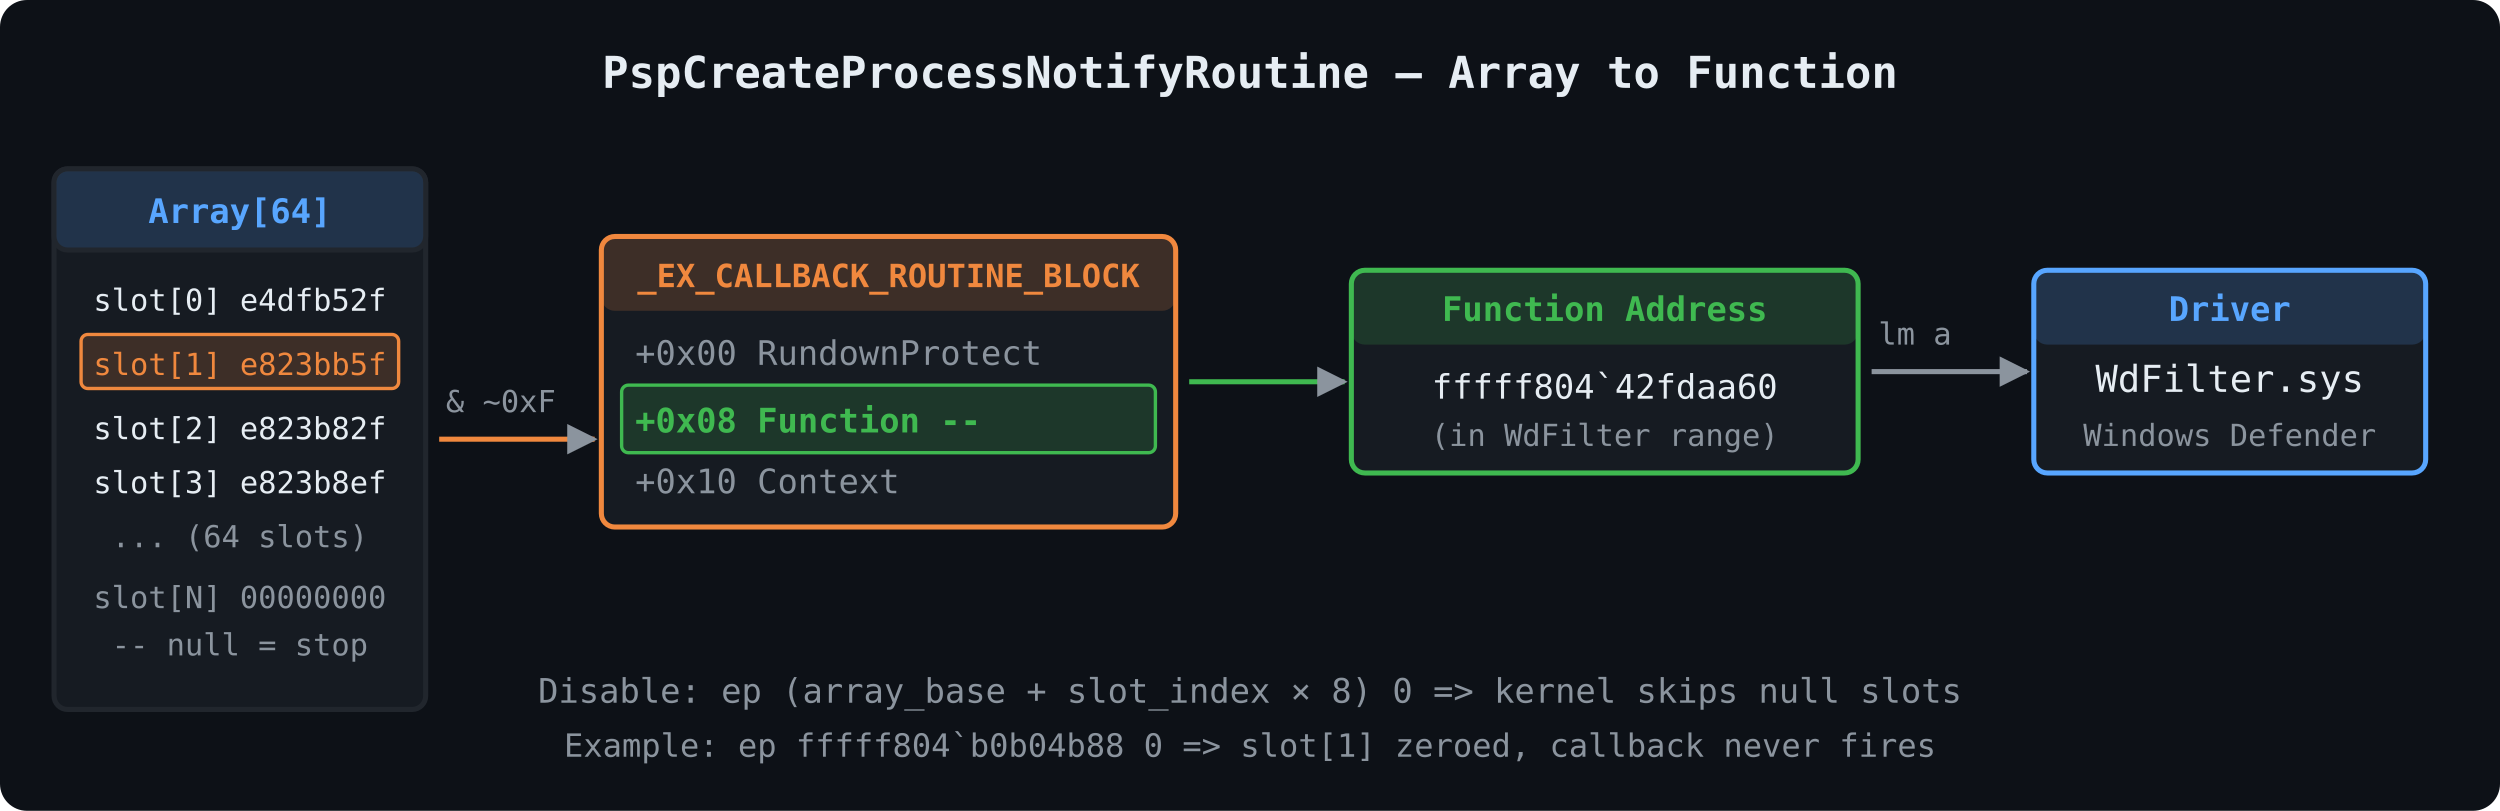
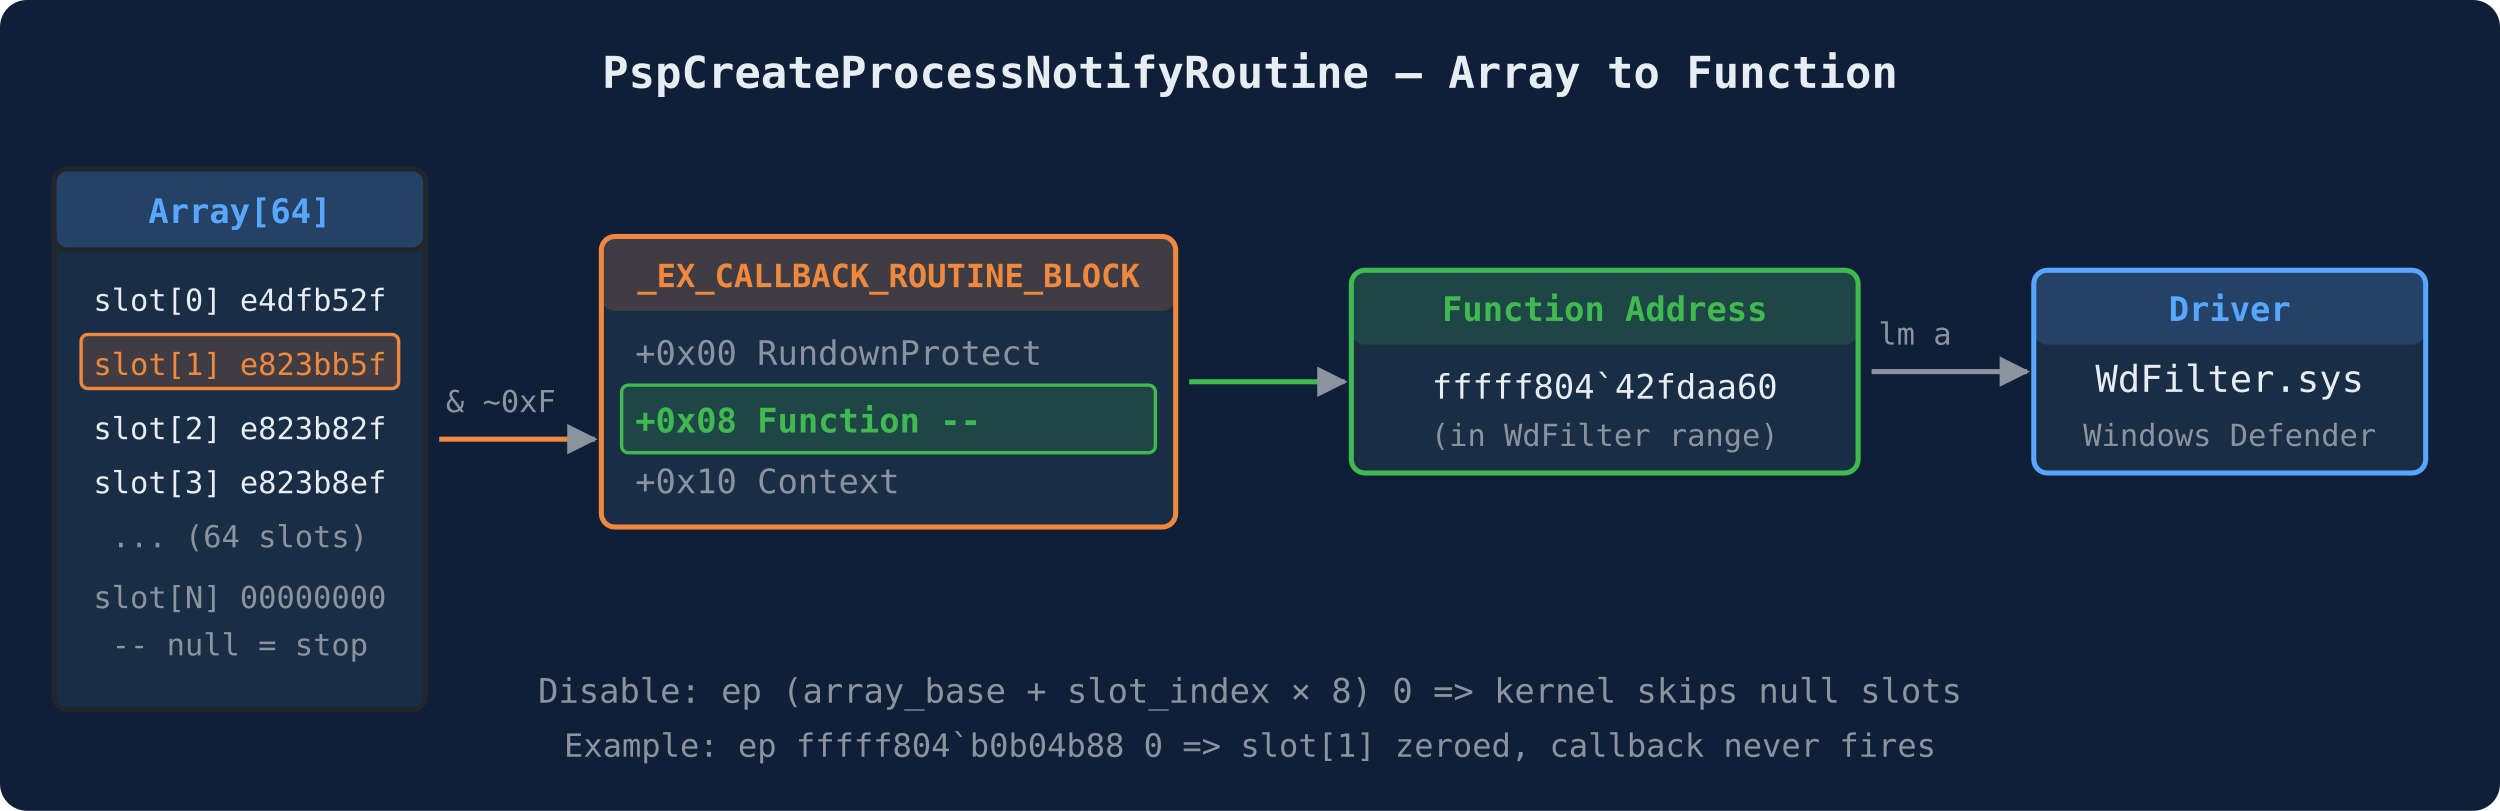
<svg xmlns="http://www.w3.org/2000/svg" width="740" height="240" viewBox="0 0 740 240">
-   <rect x="0" y="0" width="740" height="240" fill="#0d1117" stroke="none" stroke-width="0" rx="8" />
+   <rect x="0" y="0" width="740" height="240" fill="#0f1f38" stroke="none" stroke-width="0" rx="8" />
  <text x="370" y="26" fill="#e6edf3" font-size="13" font-family="JetBrains Mono,Consolas,monospace" font-weight="bold" text-anchor="middle">PspCreateProcessNotifyRoutine — Array to Function</text>
  <defs>
    <marker id="ar3" viewBox="0 0 10 10" refX="9" refY="5" markerWidth="6" markerHeight="6" orient="auto">
      <path d="M0,0 L10,5 L0,10 z" fill="#8b949e" />
    </marker>
  </defs>
-   <rect x="16" y="50" width="110" height="160" fill="#161b22" stroke="#21262d" stroke-width="1.5" rx="4" />
+   <rect x="16" y="50" width="110" height="160" fill="#192d44" stroke="#21262d" stroke-width="1.5" rx="4" />
  <rect x="16" y="50" width="110" height="24" fill="rgba(88,166,255,0.18)" stroke="#21262d" stroke-width="1.5" rx="4" />
  <text x="71" y="66" fill="#58a6ff" font-size="10" font-family="JetBrains Mono,Consolas,monospace" font-weight="bold" text-anchor="middle">Array[64]</text>
  <text x="71" y="92" fill="#e6edf3" font-size="9" font-family="JetBrains Mono,Consolas,monospace" text-anchor="middle">slot[0]  e4dfb52f</text>
  <rect x="24" y="99" width="94" height="16" fill="rgba(240,136,62,0.18)" stroke="#f0883e" stroke-width="1" rx="2" />
  <text x="71" y="111" fill="#f0883e" font-size="9" font-family="JetBrains Mono,Consolas,monospace" text-anchor="middle">slot[1]  e823bb5f</text>
  <text x="71" y="130" fill="#e6edf3" font-size="9" font-family="JetBrains Mono,Consolas,monospace" text-anchor="middle">slot[2]  e823b82f</text>
  <text x="71" y="146" fill="#e6edf3" font-size="9" font-family="JetBrains Mono,Consolas,monospace" text-anchor="middle">slot[3]  e823b8ef</text>
  <text x="71" y="162" fill="#8b949e" font-size="9" font-family="JetBrains Mono,Consolas,monospace" text-anchor="middle">...  (64 slots)</text>
  <text x="71" y="180" fill="#8b949e" font-size="9" font-family="JetBrains Mono,Consolas,monospace" text-anchor="middle">slot[N]  00000000</text>
  <text x="71" y="194" fill="#8b949e" font-size="9" font-family="JetBrains Mono,Consolas,monospace" text-anchor="middle">-- null = stop</text>
  <text x="132" y="122" fill="#8b949e" font-size="9" font-family="JetBrains Mono,Consolas,monospace">&amp; ~0xF</text>
  <line x1="130" y1="130" x2="176" y2="130" stroke="#f0883e" stroke-width="1.5" marker-end="url(#ar3)" />
-   <rect x="178" y="70" width="170" height="86" fill="#161b22" stroke="#f0883e" stroke-width="1.5" rx="4" />
+   <rect x="178" y="70" width="170" height="86" fill="#192d44" stroke="#f0883e" stroke-width="1.5" rx="4" />
  <rect x="178" y="70" width="170" height="22" fill="rgba(240,136,62,0.18)" stroke="#f0883e" stroke-width="0" rx="4" />
  <text x="263" y="85" fill="#f0883e" font-size="9.5" font-family="JetBrains Mono,Consolas,monospace" font-weight="bold" text-anchor="middle">_EX_CALLBACK_ROUTINE_BLOCK</text>
  <text x="188" y="108" fill="#8b949e" font-size="10" font-family="JetBrains Mono,Consolas,monospace">+0x00  RundownProtect</text>
  <rect x="184" y="114" width="158" height="20" fill="rgba(63,185,80,0.18)" stroke="#3fb950" stroke-width="1" rx="2" />
  <text x="188" y="128" fill="#3fb950" font-size="10" font-family="JetBrains Mono,Consolas,monospace" font-weight="bold">+0x08  Function  --</text>
  <text x="188" y="146" fill="#8b949e" font-size="10" font-family="JetBrains Mono,Consolas,monospace">+0x10  Context</text>
  <line x1="352" y1="113" x2="398" y2="113" stroke="#3fb950" stroke-width="1.5" marker-end="url(#ar3)" />
-   <rect x="400" y="80" width="150" height="60" fill="#161b22" stroke="#3fb950" stroke-width="1.5" rx="4" />
+   <rect x="400" y="80" width="150" height="60" fill="#192d44" stroke="#3fb950" stroke-width="1.5" rx="4" />
  <rect x="400" y="80" width="150" height="22" fill="rgba(63,185,80,0.18)" stroke="#3fb950" stroke-width="0" rx="4" />
  <text x="475" y="95" fill="#3fb950" font-size="10" font-family="JetBrains Mono,Consolas,monospace" font-weight="bold" text-anchor="middle">Function Address</text>
  <text x="475" y="118" fill="#e6edf3" font-size="10" font-family="JetBrains Mono,Consolas,monospace" text-anchor="middle">fffff804`42fdaa60</text>
  <text x="475" y="132" fill="#8b949e" font-size="9" font-family="JetBrains Mono,Consolas,monospace" text-anchor="middle">(in WdFilter range)</text>
  <text x="556" y="102" fill="#8b949e" font-size="9" font-family="JetBrains Mono,Consolas,monospace">lm a</text>
  <line x1="554" y1="110" x2="600" y2="110" stroke="#8b949e" stroke-width="1.5" marker-end="url(#ar3)" />
-   <rect x="602" y="80" width="116" height="60" fill="#161b22" stroke="#58a6ff" stroke-width="1.5" rx="4" />
+   <rect x="602" y="80" width="116" height="60" fill="#192d44" stroke="#58a6ff" stroke-width="1.5" rx="4" />
  <rect x="602" y="80" width="116" height="22" fill="rgba(88,166,255,0.18)" stroke="#58a6ff" stroke-width="0" rx="4" />
  <text x="660" y="95" fill="#58a6ff" font-size="10" font-family="JetBrains Mono,Consolas,monospace" font-weight="bold" text-anchor="middle">Driver</text>
  <text x="660" y="116" fill="#e6edf3" font-size="11" font-family="JetBrains Mono,Consolas,monospace" text-anchor="middle">WdFilter.sys</text>
  <text x="660" y="132" fill="#8b949e" font-size="9" font-family="JetBrains Mono,Consolas,monospace" text-anchor="middle">Windows Defender</text>
  <text x="370" y="208" fill="#8b949e" font-size="10" font-family="JetBrains Mono,Consolas,monospace" text-anchor="middle">Disable:   ep  (array_base + slot_index × 8)  0   =&gt;  kernel skips null slots</text>
  <text x="370" y="224" fill="#8b949e" font-size="9.5" font-family="JetBrains Mono,Consolas,monospace" text-anchor="middle">Example:   ep fffff804`b0b04b88 0    =&gt;   slot[1] zeroed, callback never fires</text>
</svg>
